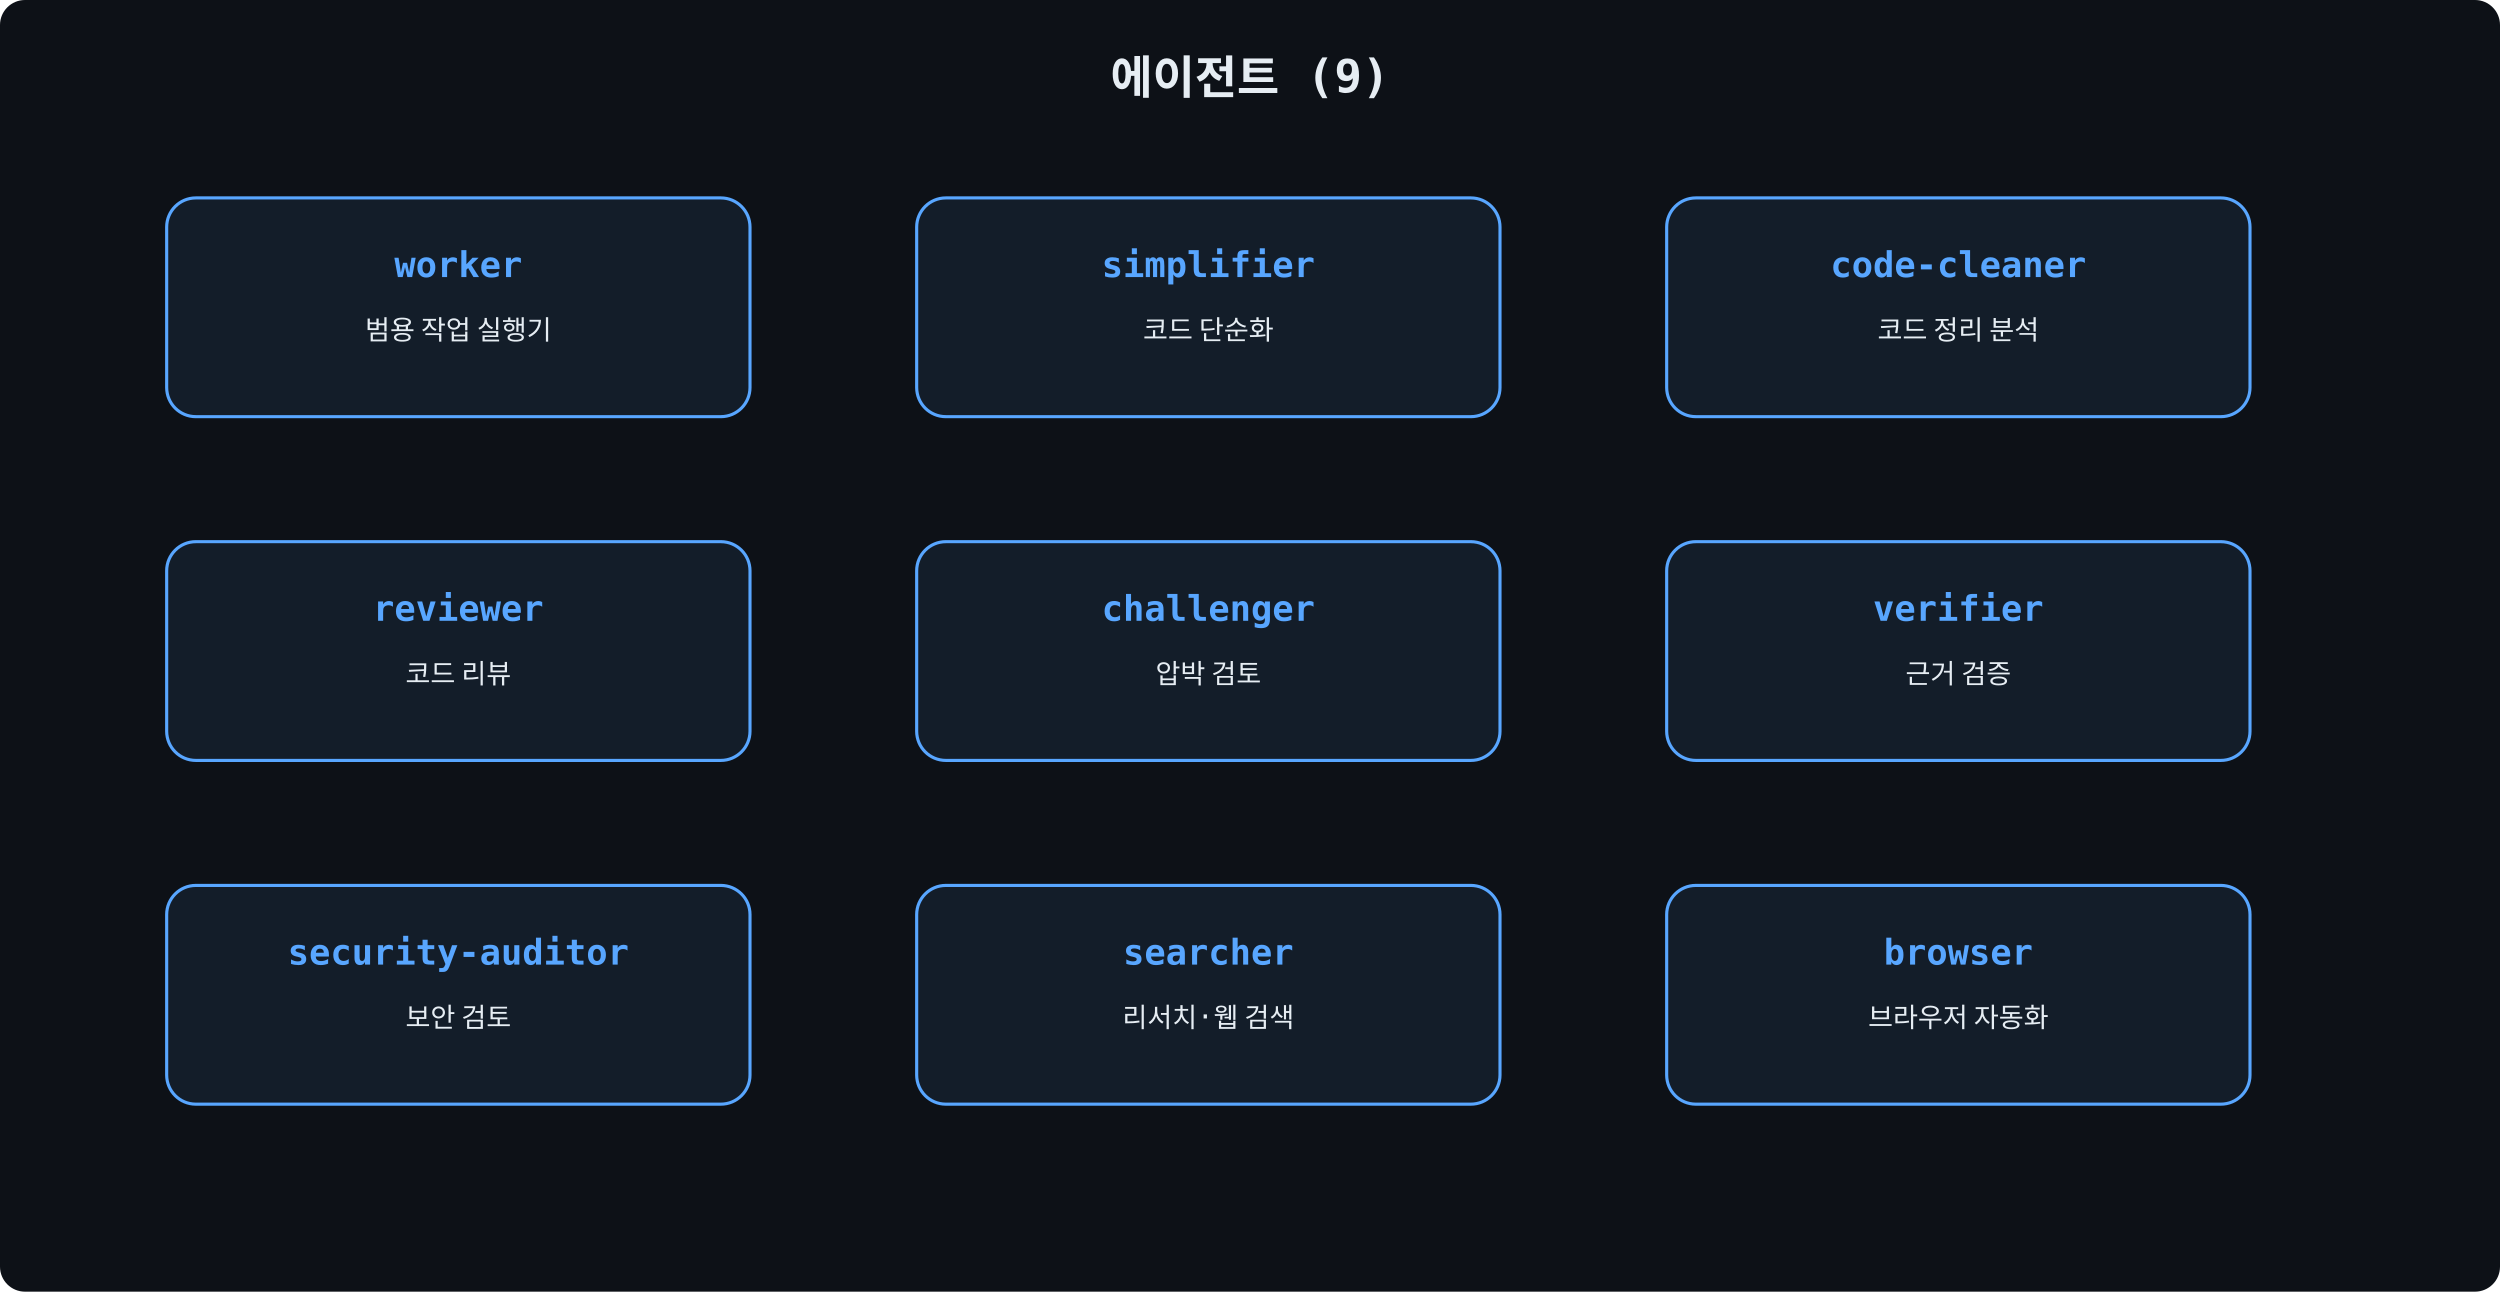
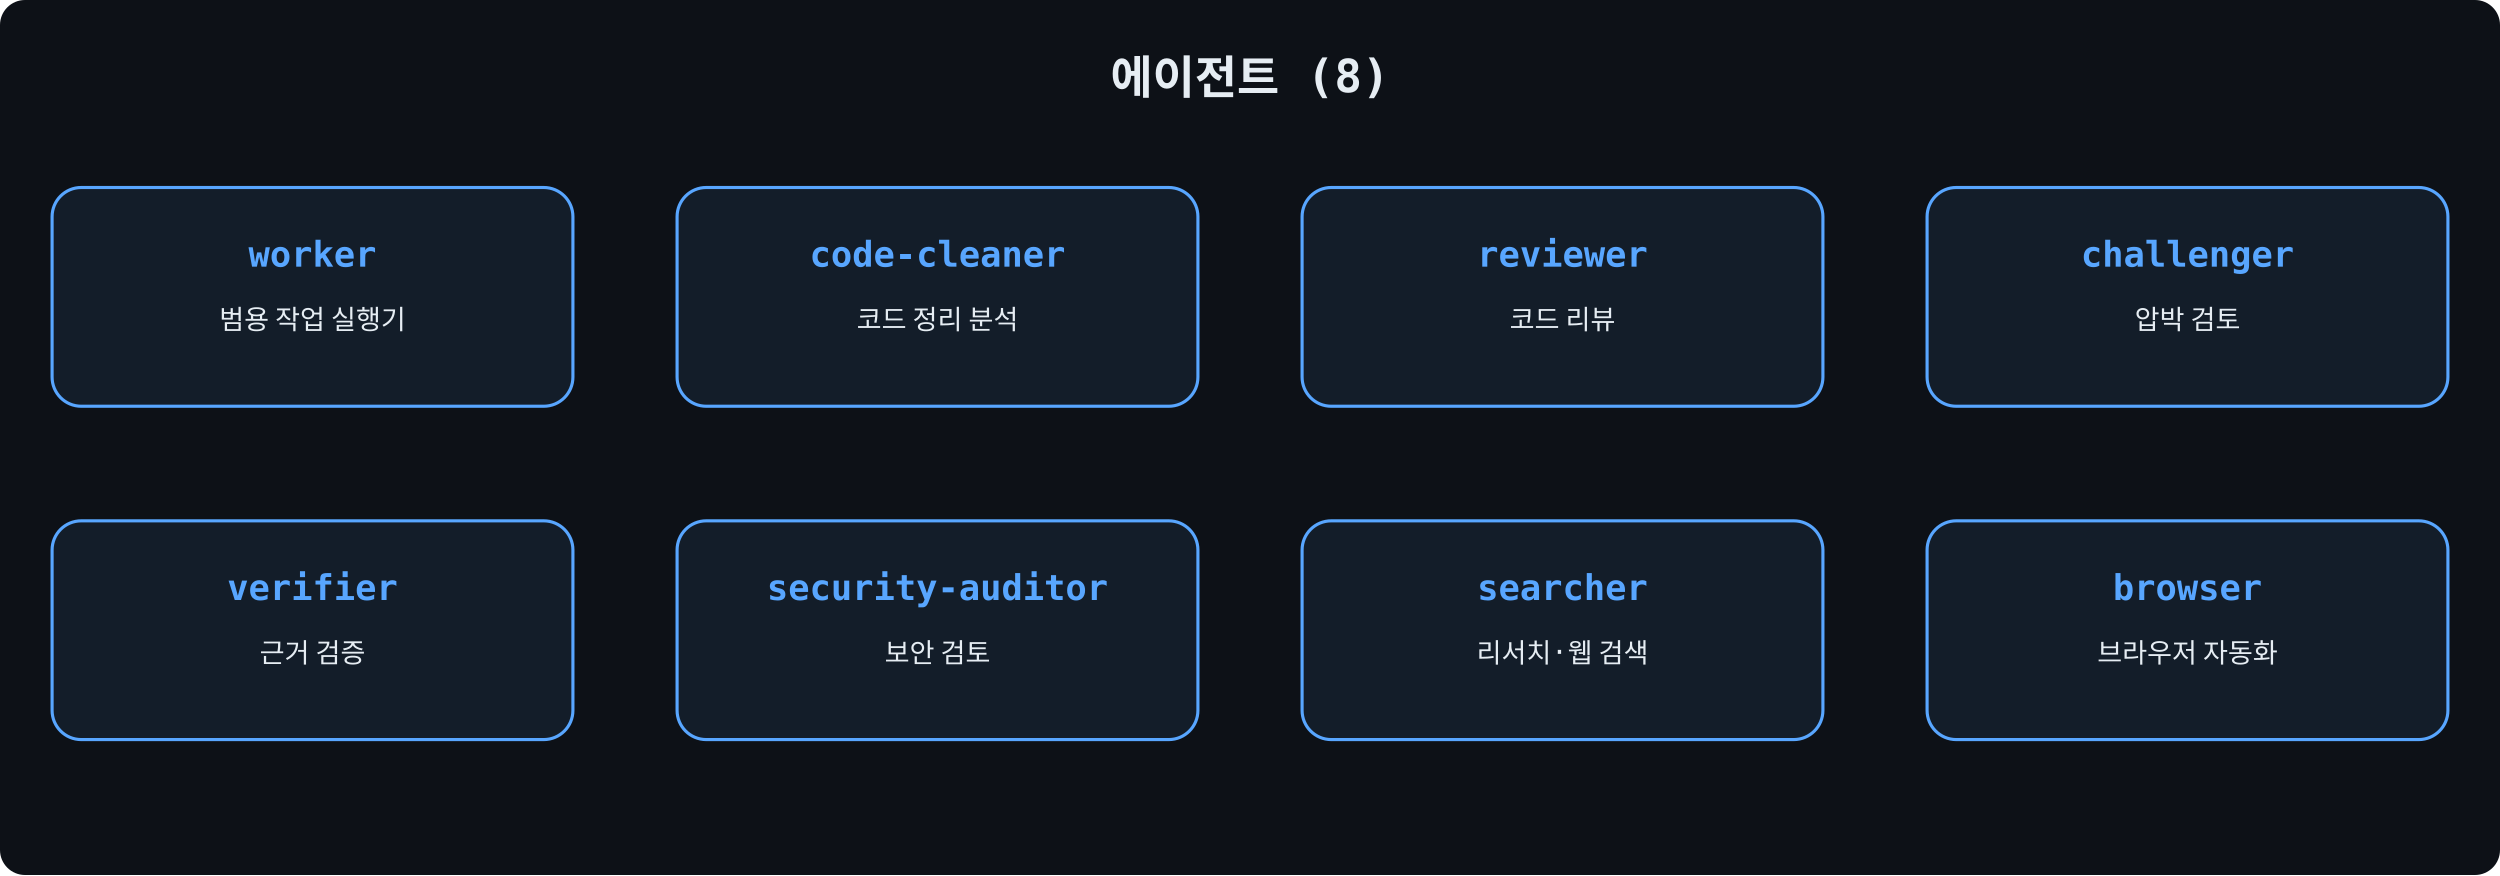
- <svg xmlns="http://www.w3.org/2000/svg" viewBox="0 0 1200 620" width="1200" height="620">
-   <rect width="1200" height="620" fill="#0d1117" rx="12" />
-   <text x="600" y="45" text-anchor="middle" fill="#e6edf3" font-family="monospace, 'Noto Sans KR', sans-serif" font-size="22" font-weight="bold">에이전트 (9)</text>
-   <g transform="translate(80,95)">
-     <rect width="280" height="105" rx="14" fill="rgba(88,166,255,0.08)" stroke="#58a6ff" stroke-width="1.5" />
-     <text x="140" y="38" text-anchor="middle" fill="#58a6ff" font-family="monospace, 'Noto Sans KR', sans-serif" font-size="17" font-weight="bold">worker</text>
-     <text x="140" y="68" text-anchor="middle" fill="#e6edf3" font-family="monospace, 'Noto Sans KR', sans-serif" font-size="13">범용 작업 실행기</text>
+ <svg xmlns="http://www.w3.org/2000/svg" viewBox="0 0 1200 420" width="1200" height="420">
+   <rect width="1200" height="420" fill="#0d1117" rx="12" />
+   <text x="600" y="45" text-anchor="middle" fill="#e6edf3" font-family="monospace, 'Noto Sans KR', sans-serif" font-size="22" font-weight="bold">에이전트 (8)</text>
+   <g transform="translate(25,90)">
+     <rect width="250" height="105" rx="14" fill="rgba(88,166,255,0.08)" stroke="#58a6ff" stroke-width="1.5" />
+     <text x="125" y="38" text-anchor="middle" fill="#58a6ff" font-family="monospace, 'Noto Sans KR', sans-serif" font-size="17" font-weight="bold">worker</text>
+     <text x="125" y="68" text-anchor="middle" fill="#e6edf3" font-family="monospace, 'Noto Sans KR', sans-serif" font-size="13">범용 작업 실행기</text>
  </g>
-   <g transform="translate(440,95)">
-     <rect width="280" height="105" rx="14" fill="rgba(88,166,255,0.08)" stroke="#58a6ff" stroke-width="1.5" />
-     <text x="140" y="38" text-anchor="middle" fill="#58a6ff" font-family="monospace, 'Noto Sans KR', sans-serif" font-size="17" font-weight="bold">simplifier</text>
-     <text x="140" y="68" text-anchor="middle" fill="#e6edf3" font-family="monospace, 'Noto Sans KR', sans-serif" font-size="13">코드 단순화</text>
+   <g transform="translate(325,90)">
+     <rect width="250" height="105" rx="14" fill="rgba(88,166,255,0.08)" stroke="#58a6ff" stroke-width="1.5" />
+     <text x="125" y="38" text-anchor="middle" fill="#58a6ff" font-family="monospace, 'Noto Sans KR', sans-serif" font-size="17" font-weight="bold">code-cleaner</text>
+     <text x="125" y="68" text-anchor="middle" fill="#e6edf3" font-family="monospace, 'Noto Sans KR', sans-serif" font-size="13">코드 정리 분석</text>
  </g>
-   <g transform="translate(800,95)">
-     <rect width="280" height="105" rx="14" fill="rgba(88,166,255,0.08)" stroke="#58a6ff" stroke-width="1.5" />
-     <text x="140" y="38" text-anchor="middle" fill="#58a6ff" font-family="monospace, 'Noto Sans KR', sans-serif" font-size="17" font-weight="bold">code-cleaner</text>
-     <text x="140" y="68" text-anchor="middle" fill="#e6edf3" font-family="monospace, 'Noto Sans KR', sans-serif" font-size="13">코드 정리 분석</text>
+   <g transform="translate(625,90)">
+     <rect width="250" height="105" rx="14" fill="rgba(88,166,255,0.08)" stroke="#58a6ff" stroke-width="1.5" />
+     <text x="125" y="38" text-anchor="middle" fill="#58a6ff" font-family="monospace, 'Noto Sans KR', sans-serif" font-size="17" font-weight="bold">reviewer</text>
+     <text x="125" y="68" text-anchor="middle" fill="#e6edf3" font-family="monospace, 'Noto Sans KR', sans-serif" font-size="13">코드 리뷰</text>
  </g>
-   <g transform="translate(80,260)">
-     <rect width="280" height="105" rx="14" fill="rgba(88,166,255,0.08)" stroke="#58a6ff" stroke-width="1.5" />
-     <text x="140" y="38" text-anchor="middle" fill="#58a6ff" font-family="monospace, 'Noto Sans KR', sans-serif" font-size="17" font-weight="bold">reviewer</text>
-     <text x="140" y="68" text-anchor="middle" fill="#e6edf3" font-family="monospace, 'Noto Sans KR', sans-serif" font-size="13">코드 리뷰</text>
+   <g transform="translate(925,90)">
+     <rect width="250" height="105" rx="14" fill="rgba(88,166,255,0.08)" stroke="#58a6ff" stroke-width="1.5" />
+     <text x="125" y="38" text-anchor="middle" fill="#58a6ff" font-family="monospace, 'Noto Sans KR', sans-serif" font-size="17" font-weight="bold">challenger</text>
+     <text x="125" y="68" text-anchor="middle" fill="#e6edf3" font-family="monospace, 'Noto Sans KR', sans-serif" font-size="13">압박 검토</text>
  </g>
-   <g transform="translate(440,260)">
-     <rect width="280" height="105" rx="14" fill="rgba(88,166,255,0.08)" stroke="#58a6ff" stroke-width="1.5" />
-     <text x="140" y="38" text-anchor="middle" fill="#58a6ff" font-family="monospace, 'Noto Sans KR', sans-serif" font-size="17" font-weight="bold">challenger</text>
-     <text x="140" y="68" text-anchor="middle" fill="#e6edf3" font-family="monospace, 'Noto Sans KR', sans-serif" font-size="13">압박 검토</text>
+   <g transform="translate(25,250)">
+     <rect width="250" height="105" rx="14" fill="rgba(88,166,255,0.08)" stroke="#58a6ff" stroke-width="1.5" />
+     <text x="125" y="38" text-anchor="middle" fill="#58a6ff" font-family="monospace, 'Noto Sans KR', sans-serif" font-size="17" font-weight="bold">verifier</text>
+     <text x="125" y="68" text-anchor="middle" fill="#e6edf3" font-family="monospace, 'Noto Sans KR', sans-serif" font-size="13">근거 검증</text>
  </g>
-   <g transform="translate(800,260)">
-     <rect width="280" height="105" rx="14" fill="rgba(88,166,255,0.08)" stroke="#58a6ff" stroke-width="1.5" />
-     <text x="140" y="38" text-anchor="middle" fill="#58a6ff" font-family="monospace, 'Noto Sans KR', sans-serif" font-size="17" font-weight="bold">verifier</text>
-     <text x="140" y="68" text-anchor="middle" fill="#e6edf3" font-family="monospace, 'Noto Sans KR', sans-serif" font-size="13">근거 검증</text>
+   <g transform="translate(325,250)">
+     <rect width="250" height="105" rx="14" fill="rgba(88,166,255,0.08)" stroke="#58a6ff" stroke-width="1.5" />
+     <text x="125" y="38" text-anchor="middle" fill="#58a6ff" font-family="monospace, 'Noto Sans KR', sans-serif" font-size="17" font-weight="bold">security-auditor</text>
+     <text x="125" y="68" text-anchor="middle" fill="#e6edf3" font-family="monospace, 'Noto Sans KR', sans-serif" font-size="13">보안 검토</text>
  </g>
-   <g transform="translate(80,425)">
-     <rect width="280" height="105" rx="14" fill="rgba(88,166,255,0.08)" stroke="#58a6ff" stroke-width="1.5" />
-     <text x="140" y="38" text-anchor="middle" fill="#58a6ff" font-family="monospace, 'Noto Sans KR', sans-serif" font-size="17" font-weight="bold">security-auditor</text>
-     <text x="140" y="68" text-anchor="middle" fill="#e6edf3" font-family="monospace, 'Noto Sans KR', sans-serif" font-size="13">보안 검토</text>
+   <g transform="translate(625,250)">
+     <rect width="250" height="105" rx="14" fill="rgba(88,166,255,0.08)" stroke="#58a6ff" stroke-width="1.5" />
+     <text x="125" y="38" text-anchor="middle" fill="#58a6ff" font-family="monospace, 'Noto Sans KR', sans-serif" font-size="17" font-weight="bold">searcher</text>
+     <text x="125" y="68" text-anchor="middle" fill="#e6edf3" font-family="monospace, 'Noto Sans KR', sans-serif" font-size="13">리서치·웹 검색</text>
  </g>
-   <g transform="translate(440,425)">
-     <rect width="280" height="105" rx="14" fill="rgba(88,166,255,0.08)" stroke="#58a6ff" stroke-width="1.5" />
-     <text x="140" y="38" text-anchor="middle" fill="#58a6ff" font-family="monospace, 'Noto Sans KR', sans-serif" font-size="17" font-weight="bold">searcher</text>
-     <text x="140" y="68" text-anchor="middle" fill="#e6edf3" font-family="monospace, 'Noto Sans KR', sans-serif" font-size="13">리서치·웹 검색</text>
-   </g>
-   <g transform="translate(800,425)">
-     <rect width="280" height="105" rx="14" fill="rgba(88,166,255,0.08)" stroke="#58a6ff" stroke-width="1.5" />
-     <text x="140" y="38" text-anchor="middle" fill="#58a6ff" font-family="monospace, 'Noto Sans KR', sans-serif" font-size="17" font-weight="bold">browser</text>
-     <text x="140" y="68" text-anchor="middle" fill="#e6edf3" font-family="monospace, 'Noto Sans KR', sans-serif" font-size="13">브라우저 자동화</text>
+   <g transform="translate(925,250)">
+     <rect width="250" height="105" rx="14" fill="rgba(88,166,255,0.08)" stroke="#58a6ff" stroke-width="1.5" />
+     <text x="125" y="38" text-anchor="middle" fill="#58a6ff" font-family="monospace, 'Noto Sans KR', sans-serif" font-size="17" font-weight="bold">browser</text>
+     <text x="125" y="68" text-anchor="middle" fill="#e6edf3" font-family="monospace, 'Noto Sans KR', sans-serif" font-size="13">브라우저 자동화</text>
  </g>
</svg>
